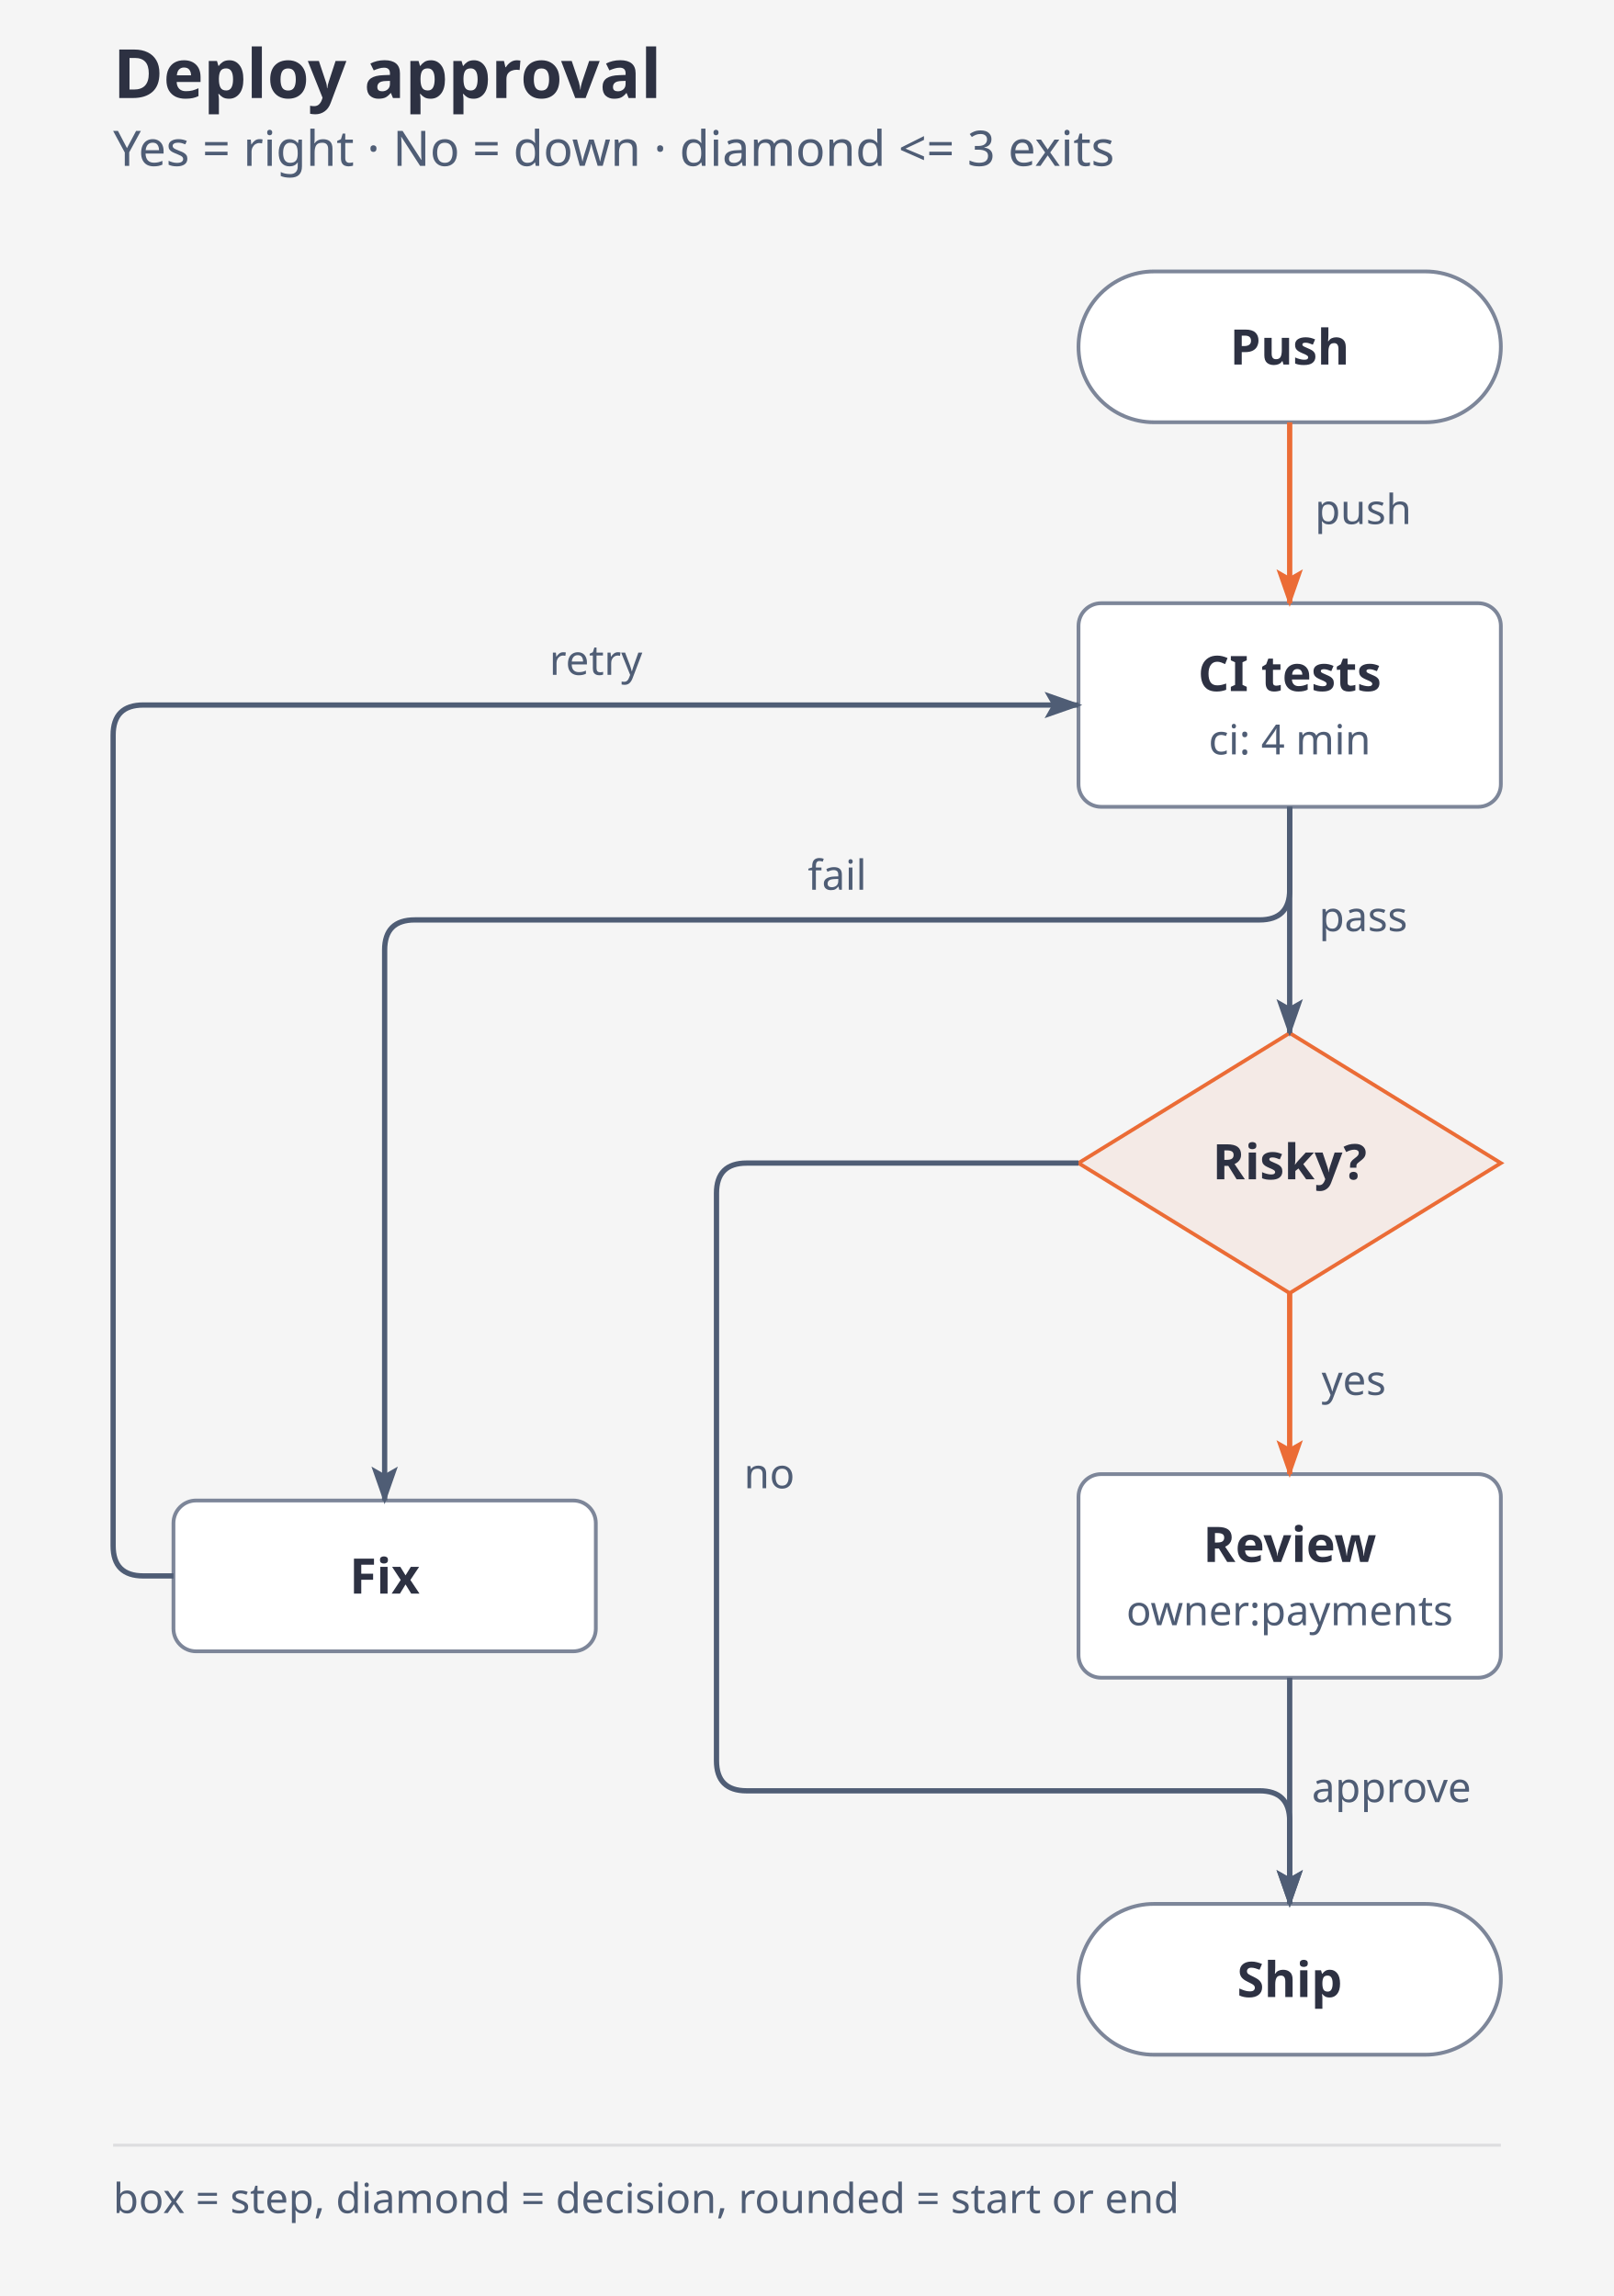
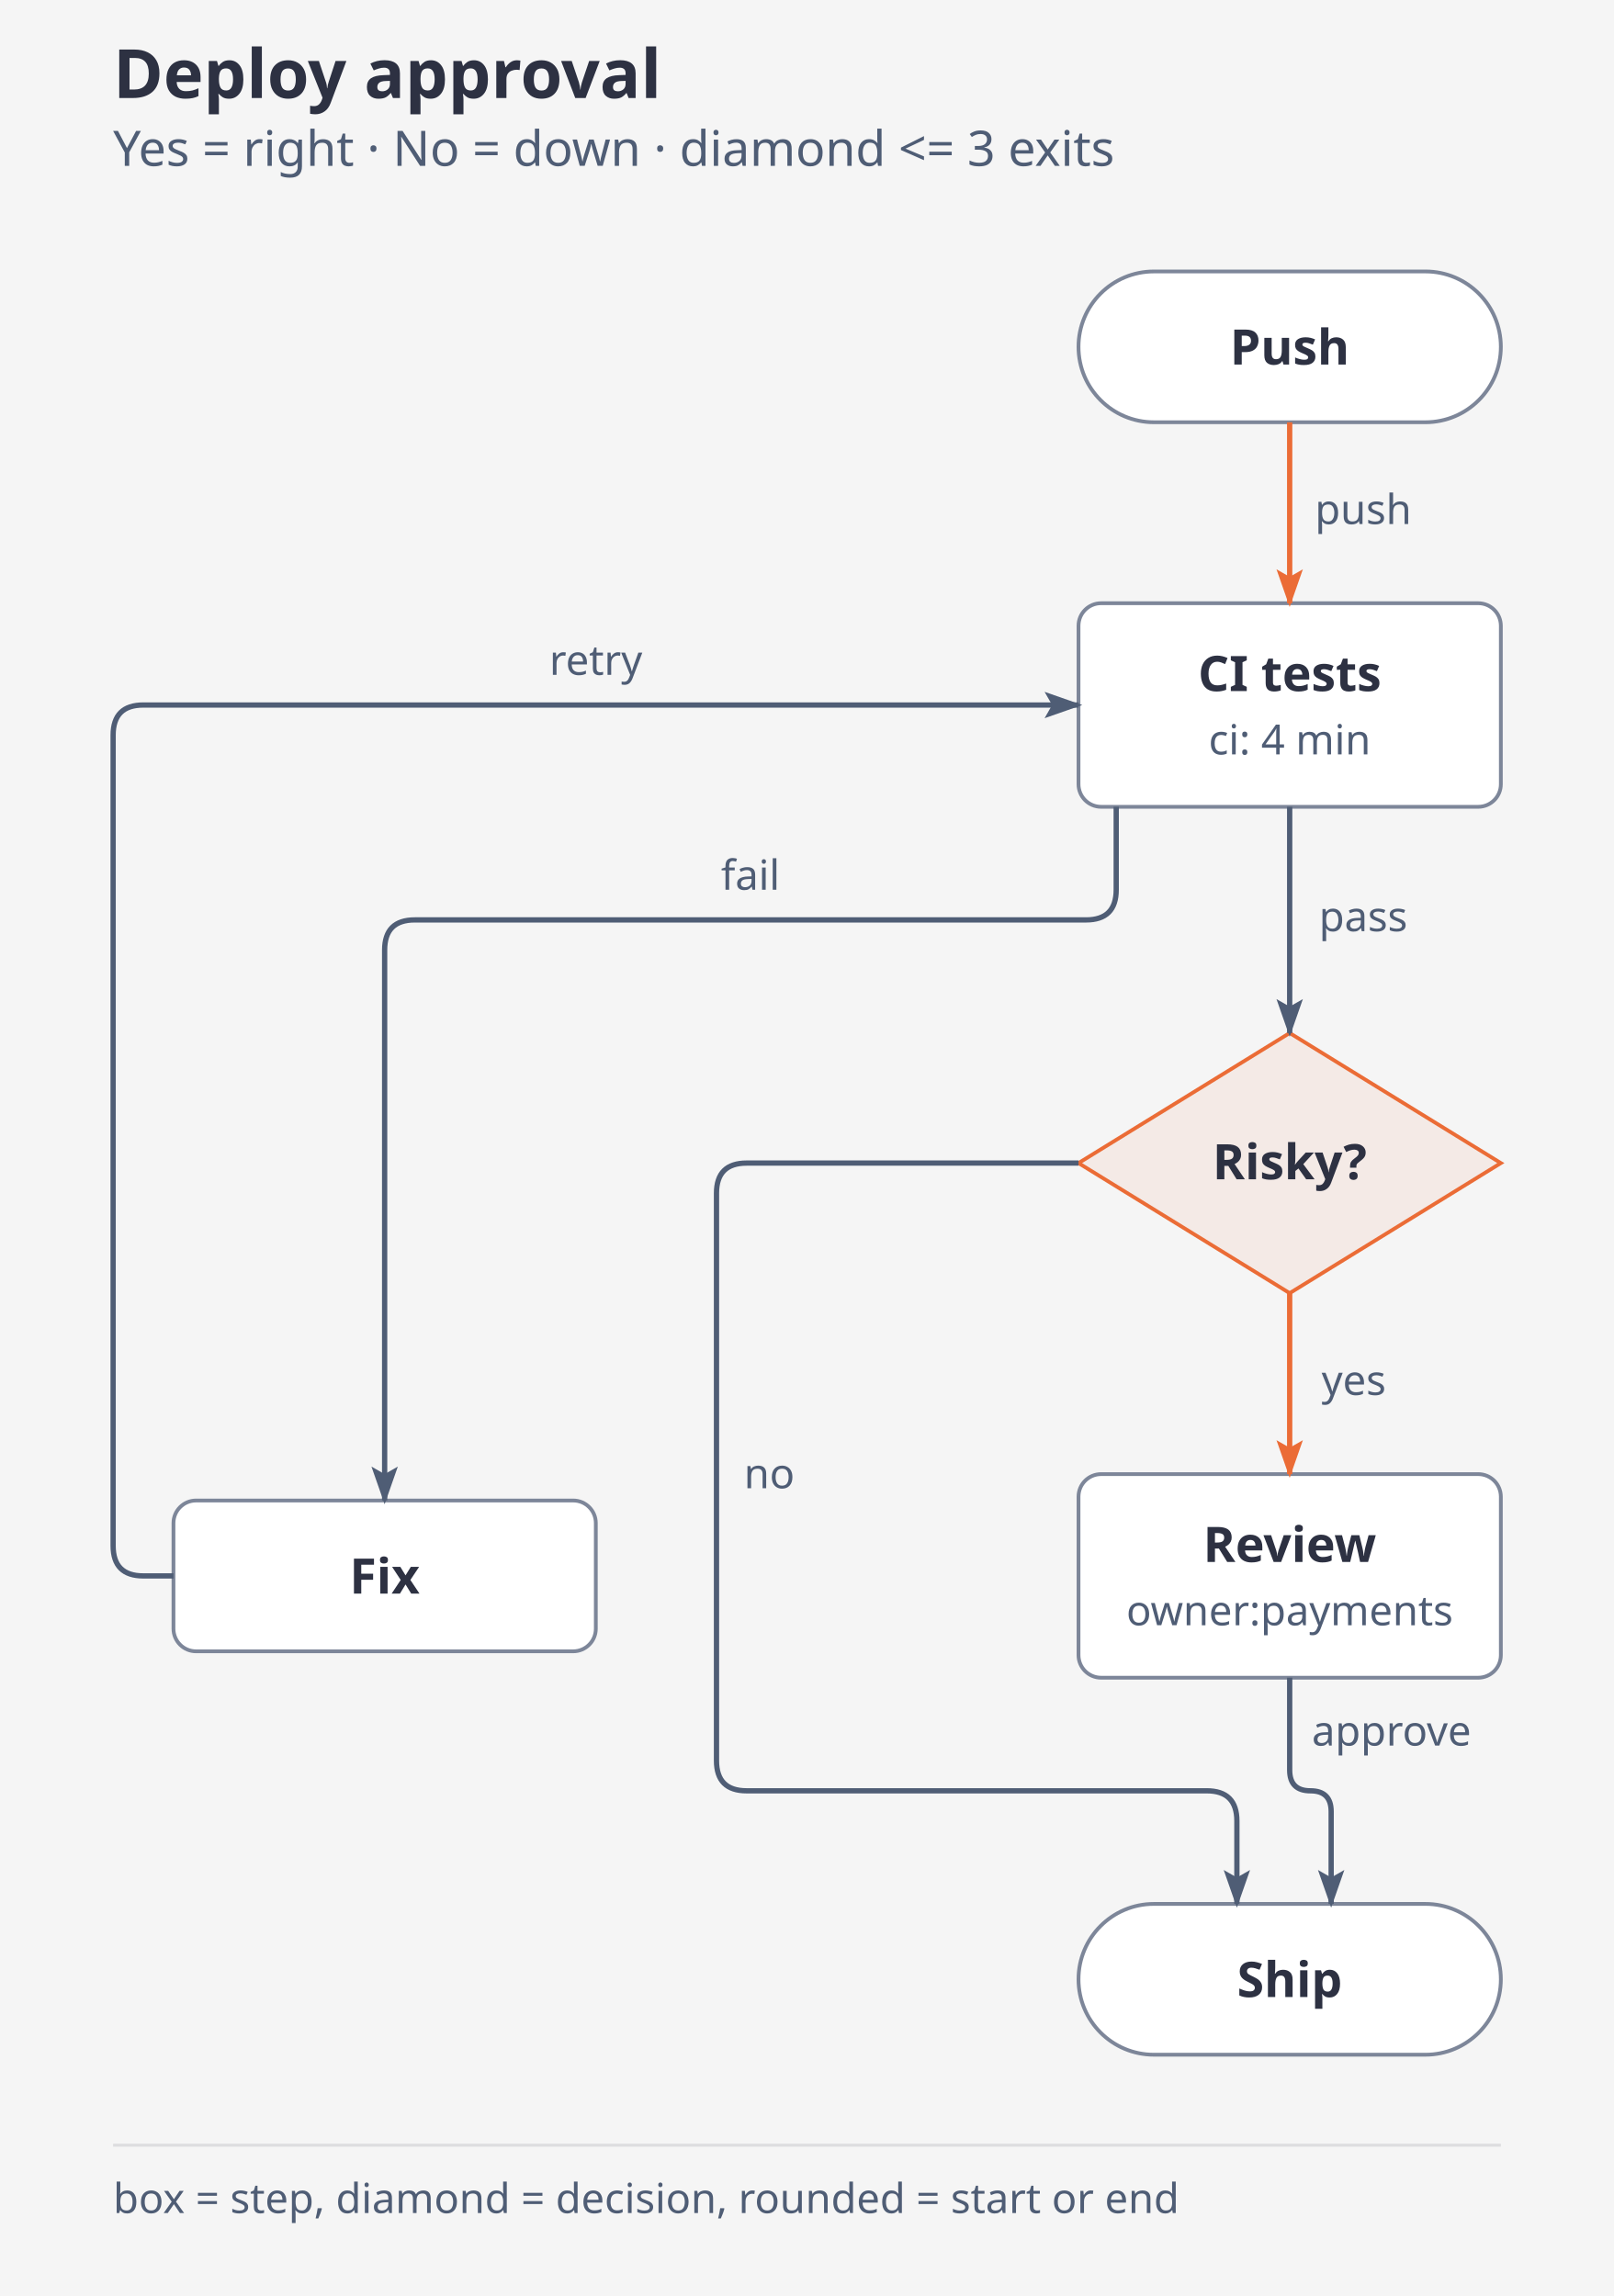
<svg xmlns="http://www.w3.org/2000/svg" role="graphics-document" aria-roledescription="flow diagram" data-legibility="all" viewBox="0 0 428 609" width="428">
  <rect width="428" height="609" fill="#f5f5f5" aria-hidden="true" />
  <defs>
    <marker id="a" markerWidth="10" markerHeight="7" refX="9" refY="3.5" orient="auto" markerUnits="userSpaceOnUse">
      <polygon points="0 0,10 3.5,0 7,2 3.5" fill="#4f5d75" />
    </marker>
    <marker id="aa" markerWidth="10" markerHeight="7" refX="9" refY="3.5" orient="auto" markerUnits="userSpaceOnUse">
      <polygon points="0 0,10 3.5,0 7,2 3.5" fill="#eb6c36" />
    </marker>
    <marker id="al" markerWidth="10" markerHeight="7" refX="9" refY="3.5" orient="auto" markerUnits="userSpaceOnUse">
      <polygon points="0 0,10 3.5,0 7,2 3.5" fill="#2e5aa8" />
    </marker>
    <marker id="ar" markerWidth="10" markerHeight="7" refX="9" refY="3.5" orient="auto" markerUnits="userSpaceOnUse">
      <polygon points="0 0,10 3.5,0 7,2 3.5" fill="#636c82" />
    </marker>
  </defs>
  <text x="30" y="26" font-size="18" font-weight="600" font-family="system-ui, 'Segoe UI', sans-serif" fill="#2d3142">Deploy approval</text>
  <text x="30" y="44" font-size="13" font-family="system-ui, 'Segoe UI', sans-serif" fill="#4f5d75">Yes = right · No = down · diamond &lt;= 3 exits</text>
  <rect x="286" y="72" width="112" height="40" rx="20" fill="#f5f5f5" aria-hidden="true" />
  <rect x="286" y="72" width="112" height="40" rx="20" fill="#ffffff" stroke="#7d8699" data-node="start" data-label="Push" role="graphics-symbol" aria-roledescription="start or end" aria-label="Push" />
  <text x="342" y="96.7" font-size="13" font-weight="600" font-family="system-ui, 'Segoe UI', sans-serif" fill="#2d3142" text-anchor="middle" aria-hidden="true">Push</text>
  <rect x="286" y="160" width="112" height="54" rx="6" fill="#f5f5f5" aria-hidden="true" />
  <rect x="286" y="160" width="112" height="54" rx="6" fill="#ffffff" stroke="#7d8699" data-node="tests" data-label="CI tests" role="graphics-symbol" aria-roledescription="box" aria-label="CI tests, ci: 4 min" />
  <text x="342" y="183.3" font-size="13" font-weight="600" font-family="system-ui, 'Segoe UI', sans-serif" fill="#2d3142" text-anchor="middle" aria-hidden="true">CI tests</text>
  <text x="342" y="200.1" font-size="11" font-family="system-ui, 'Segoe UI', sans-serif" fill="#4f5d75" text-anchor="middle" aria-hidden="true">ci: 4 min</text>
  <polygon points="342,274 398,308.5 342,343 286,308.5" fill="#f5f5f5" aria-hidden="true" />
  <polygon points="342,274 398,308.5 342,343 286,308.5" fill="rgba(235,108,54,0.08)" stroke="#eb6c36" data-node="risk?" data-label="Risky?" data-cx="342" data-cy="308.5" role="graphics-symbol" aria-roledescription="decision" aria-label="Risky?" />
  <text x="342" y="312.8" font-size="13" font-weight="600" font-family="system-ui, 'Segoe UI', sans-serif" fill="#2d3142" text-anchor="middle" aria-hidden="true">Risky?</text>
  <rect x="46" y="398" width="112" height="40" rx="6" fill="#f5f5f5" aria-hidden="true" />
  <rect x="46" y="398" width="112" height="40" rx="6" fill="#ffffff" stroke="#7d8699" data-node="fix" data-label="Fix" role="graphics-symbol" aria-roledescription="box" aria-label="Fix" />
  <text x="102" y="422.7" font-size="13" font-weight="600" font-family="system-ui, 'Segoe UI', sans-serif" fill="#2d3142" text-anchor="middle" aria-hidden="true">Fix</text>
  <rect x="286" y="391" width="112" height="54" rx="6" fill="#f5f5f5" aria-hidden="true" />
  <rect x="286" y="391" width="112" height="54" rx="6" fill="#ffffff" stroke="#7d8699" data-node="review" data-label="Review" role="graphics-symbol" aria-roledescription="box" aria-label="Review, owner:payments" />
  <text x="342" y="414.3" font-size="13" font-weight="600" font-family="system-ui, 'Segoe UI', sans-serif" fill="#2d3142" text-anchor="middle" aria-hidden="true">Review</text>
  <text x="342" y="431.1" font-size="11" font-family="system-ui, 'Segoe UI', sans-serif" fill="#4f5d75" text-anchor="middle" aria-hidden="true">owner:payments</text>
  <rect x="286" y="505" width="112" height="40" rx="20" fill="#f5f5f5" aria-hidden="true" />
  <rect x="286" y="505" width="112" height="40" rx="20" fill="#ffffff" stroke="#7d8699" data-node="ship" data-label="Ship" role="graphics-symbol" aria-roledescription="start or end" aria-label="Ship" />
  <text x="342" y="529.7" font-size="13" font-weight="600" font-family="system-ui, 'Segoe UI', sans-serif" fill="#2d3142" text-anchor="middle" aria-hidden="true">Ship</text>
  <path d="M342,112 L342,160" fill="none" stroke="#eb6c36" stroke-width="1.4" marker-end="url(#aa)" data-from="start" data-to="tests" data-label="push" data-id="start-&gt;tests:push" data-from-port="s" data-to-port="n" role="graphics-symbol" aria-roledescription="arrow" aria-label="Push to CI tests: push" />
  <path d="M342,214 L342,274" fill="none" stroke="#4f5d75" stroke-width="1.4" marker-end="url(#a)" data-from="tests" data-to="risk?" data-label="pass" data-id="tests-&gt;risk?:pass" data-from-port="s" data-to-port="n" role="graphics-symbol" aria-roledescription="arrow" aria-label="CI tests to Risky?: pass" />
-   <path d="M342,214 L342,236 Q342,244 334,244 L110,244 Q102,244 102,252 L102,398" fill="none" stroke="#4f5d75" stroke-width="1.4" marker-end="url(#a)" data-from="tests" data-to="fix" data-label="fail" data-id="tests-&gt;fix:fail" data-from-port="s" data-to-port="n" role="graphics-symbol" aria-roledescription="arrow" aria-label="CI tests to Fix: fail" />
+   <path d="M296,214 L296,236 Q296,244 288,244 L110,244 Q102,244 102,252 L102,398" fill="none" stroke="#4f5d75" stroke-width="1.4" marker-end="url(#a)" data-from="tests" data-to="fix" data-label="fail" data-id="tests-&gt;fix:fail" data-from-port="s" data-to-port="n" role="graphics-symbol" aria-roledescription="arrow" aria-label="CI tests to Fix: fail" />
  <path d="M342,343 L342,391" fill="none" stroke="#eb6c36" stroke-width="1.4" marker-end="url(#aa)" data-from="risk?" data-to="review" data-label="yes" data-id="risk?-&gt;review:yes" data-from-port="s" data-to-port="n" role="graphics-symbol" aria-roledescription="arrow" aria-label="Risky? to Review: yes" />
-   <path d="M286,308.5 L198,308.5 Q190,308.5 190,316.5 L190,467 Q190,475 198,475 L334,475 Q342,475 342,483 L342,505" fill="none" stroke="#4f5d75" stroke-width="1.4" marker-end="url(#a)" data-from="risk?" data-to="ship" data-label="no" data-id="risk?-&gt;ship:no" data-from-port="w" data-to-port="n" role="graphics-symbol" aria-roledescription="arrow" aria-label="Risky? to Ship: no" />
+   <path d="M286,308.5 L198,308.5 Q190,308.5 190,316.5 L190,467 Q190,475 198,475 L320,475 Q328,475 328,483 L328,505" fill="none" stroke="#4f5d75" stroke-width="1.4" marker-end="url(#a)" data-from="risk?" data-to="ship" data-label="no" data-id="risk?-&gt;ship:no" data-from-port="w" data-to-port="n" role="graphics-symbol" aria-roledescription="arrow" aria-label="Risky? to Ship: no" />
  <path d="M46,418 L38,418 Q30,418 30,410 L30,195 Q30,187 38,187 L286,187" fill="none" stroke="#4f5d75" stroke-width="1.4" marker-end="url(#a)" data-from="fix" data-to="tests" data-label="retry" data-id="fix-&gt;tests:retry" data-from-port="w" data-to-port="w" role="graphics-symbol" aria-roledescription="arrow" aria-label="Fix to CI tests: retry" />
-   <path d="M342,445 L342,505" fill="none" stroke="#4f5d75" stroke-width="1.4" marker-end="url(#a)" data-from="review" data-to="ship" data-label="approve" data-id="review-&gt;ship:approve" data-from-port="s" data-to-port="n" role="graphics-symbol" aria-roledescription="arrow" aria-label="Review to Ship: approve" />
+   <path d="M342,445 L342,469.5 Q342,475 347.5,475 L347.5,475 Q353,475 353,480.5 L353,505" fill="none" stroke="#4f5d75" stroke-width="1.4" marker-end="url(#a)" data-from="review" data-to="ship" data-label="approve" data-id="review-&gt;ship:approve" data-from-port="s" data-to-port="n" role="graphics-symbol" aria-roledescription="arrow" aria-label="Review to Ship: approve" />
  <rect x="346" y="127" width="31" height="16" rx="2" fill="#f5f5f5" aria-hidden="true" />
  <text x="361.5" y="139" font-size="11" font-family="system-ui, 'Segoe UI', sans-serif" fill="#4f5d75" text-anchor="middle" aria-hidden="true">push</text>
  <rect x="346" y="235" width="31" height="16" rx="2" fill="#f5f5f5" aria-hidden="true" />
  <text x="361.5" y="247" font-size="11" font-family="system-ui, 'Segoe UI', sans-serif" fill="#4f5d75" text-anchor="middle" aria-hidden="true">pass</text>
-   <rect x="210" y="224" width="24" height="16" rx="2" fill="#f5f5f5" aria-hidden="true" />
-   <text x="222" y="236" font-size="11" font-family="system-ui, 'Segoe UI', sans-serif" fill="#4f5d75" text-anchor="middle" aria-hidden="true">fail</text>
+   <rect x="187" y="224" width="24" height="16" rx="2" fill="#f5f5f5" aria-hidden="true" />
+   <text x="199" y="236" font-size="11" font-family="system-ui, 'Segoe UI', sans-serif" fill="#4f5d75" text-anchor="middle" aria-hidden="true">fail</text>
  <rect x="346" y="358" width="26" height="16" rx="2" fill="#f5f5f5" aria-hidden="true" />
  <text x="359" y="370" font-size="11" font-family="system-ui, 'Segoe UI', sans-serif" fill="#4f5d75" text-anchor="middle" aria-hidden="true">yes</text>
  <rect x="194" y="382.75" width="20" height="16" rx="2" fill="#f5f5f5" aria-hidden="true" />
  <text x="204" y="394.75" font-size="11" font-family="system-ui, 'Segoe UI', sans-serif" fill="#4f5d75" text-anchor="middle" aria-hidden="true">no</text>
  <rect x="143" y="167" width="30" height="16" rx="2" fill="#f5f5f5" aria-hidden="true" />
  <text x="158" y="179" font-size="11" font-family="system-ui, 'Segoe UI', sans-serif" fill="#4f5d75" text-anchor="middle" aria-hidden="true">retry</text>
-   <rect x="346" y="466" width="46" height="16" rx="2" fill="#f5f5f5" aria-hidden="true" />
-   <text x="369" y="478" font-size="11" font-family="system-ui, 'Segoe UI', sans-serif" fill="#4f5d75" text-anchor="middle" aria-hidden="true">approve</text>
+   <rect x="346" y="451" width="46" height="16" rx="2" fill="#f5f5f5" aria-hidden="true" />
+   <text x="369" y="463" font-size="11" font-family="system-ui, 'Segoe UI', sans-serif" fill="#4f5d75" text-anchor="middle" aria-hidden="true">approve</text>
  <line x1="30" y1="569" x2="398" y2="569" stroke="rgba(45,49,66,0.12)" stroke-width=".8" aria-hidden="true" />
  <text x="30" y="587" font-size="11" font-family="system-ui, 'Segoe UI', sans-serif" fill="#4f5d75">box = step, diamond = decision, rounded = start or end</text>
</svg>
